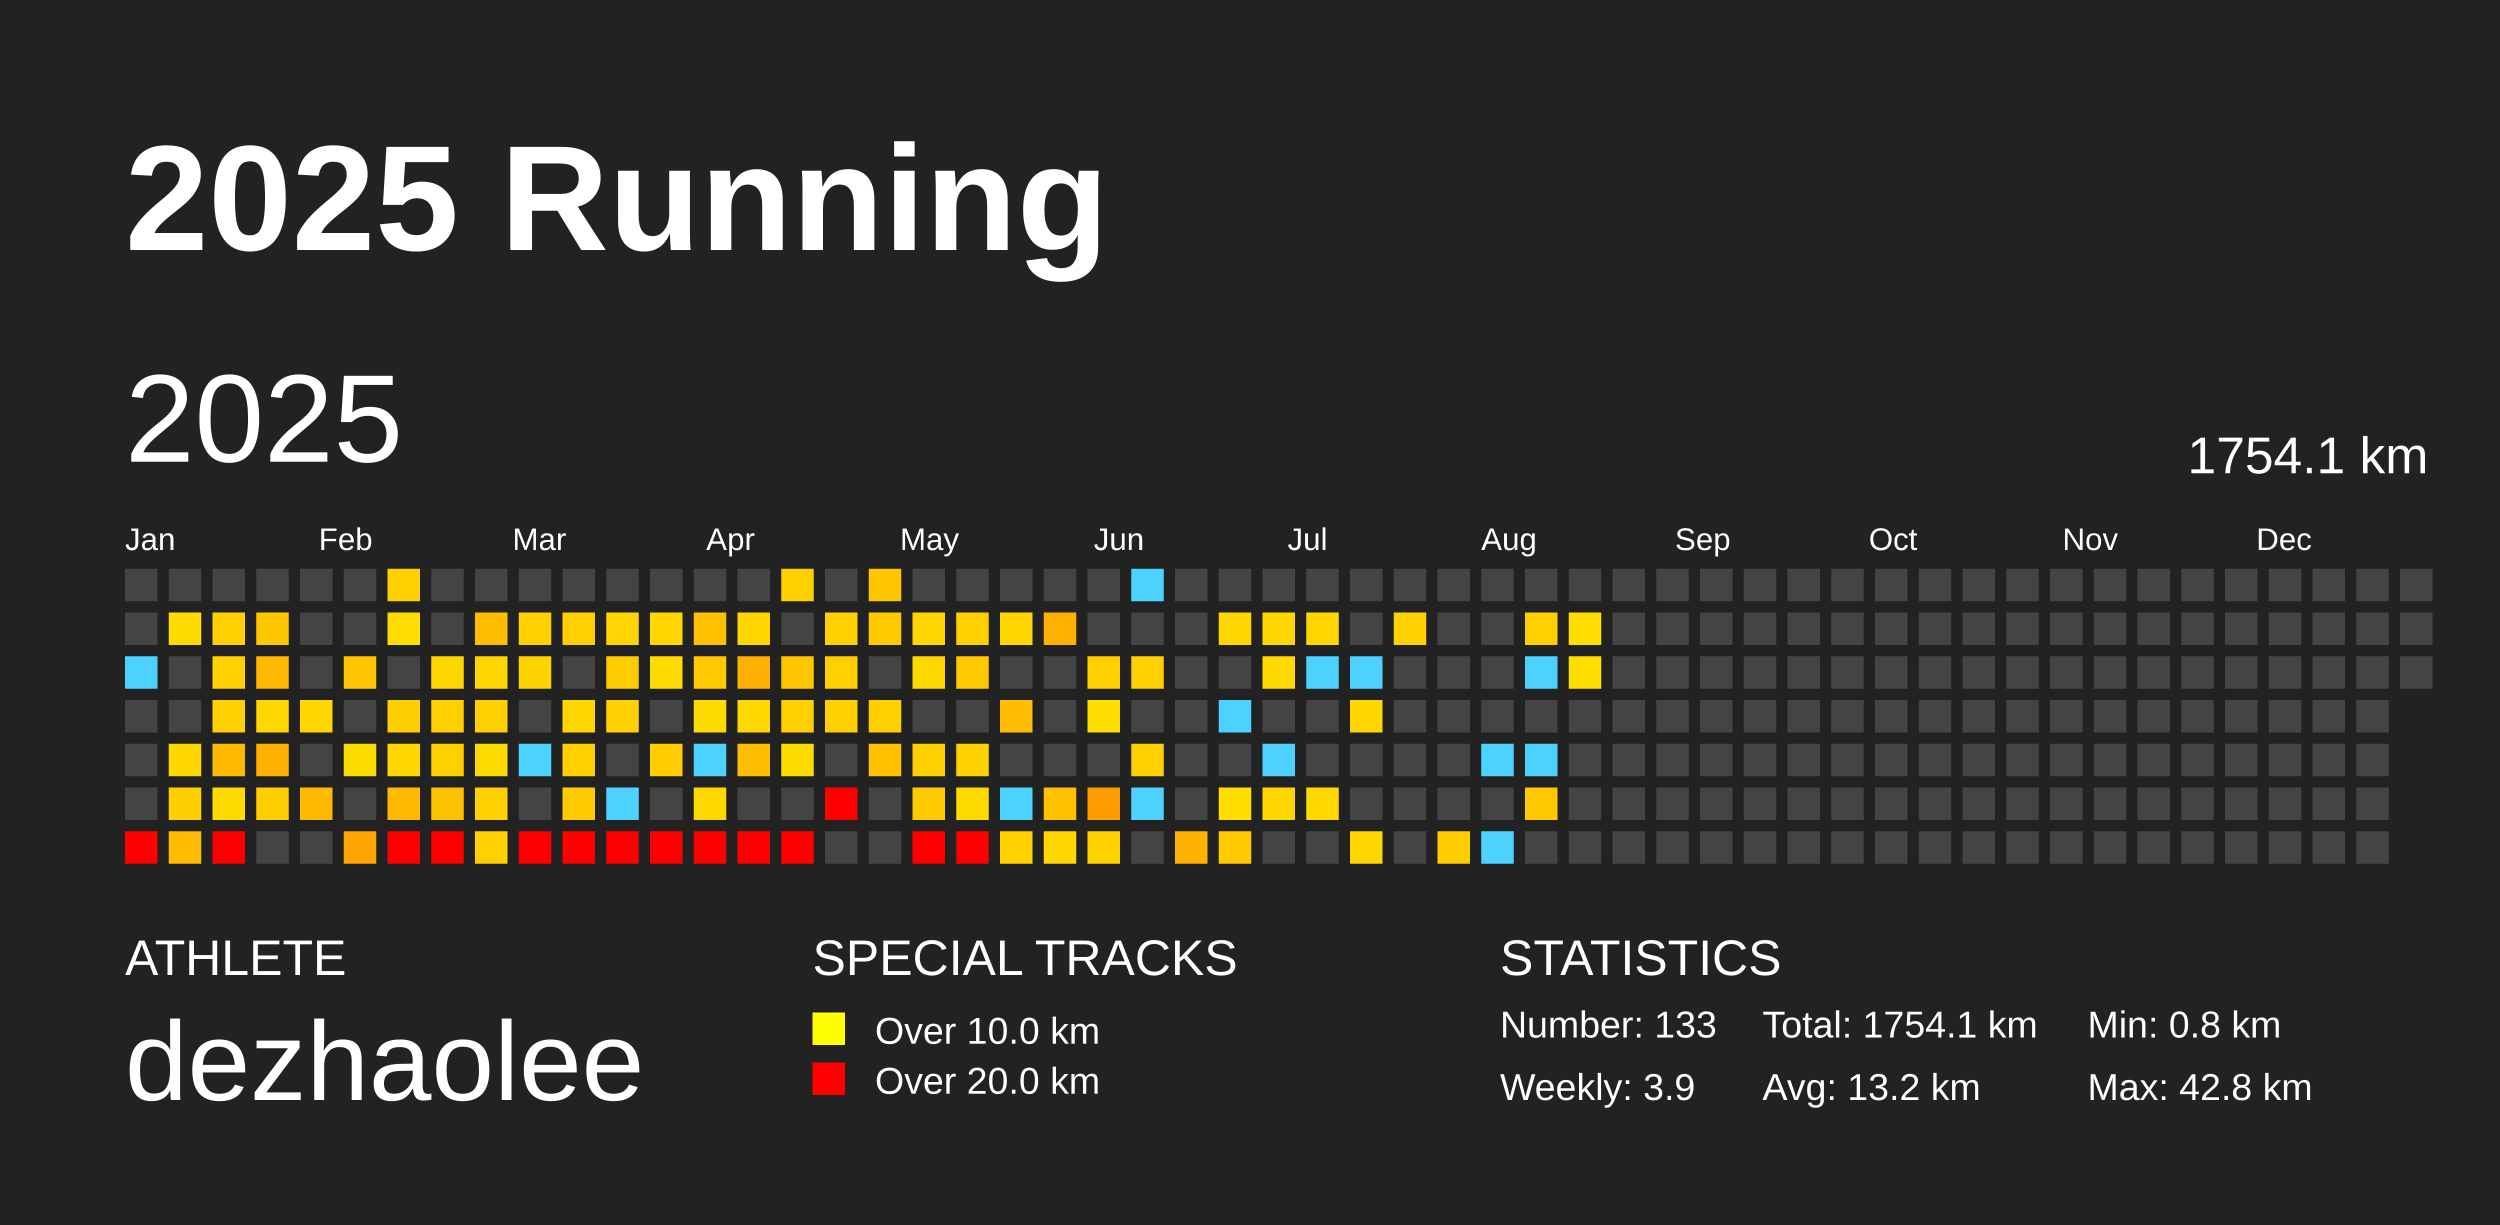
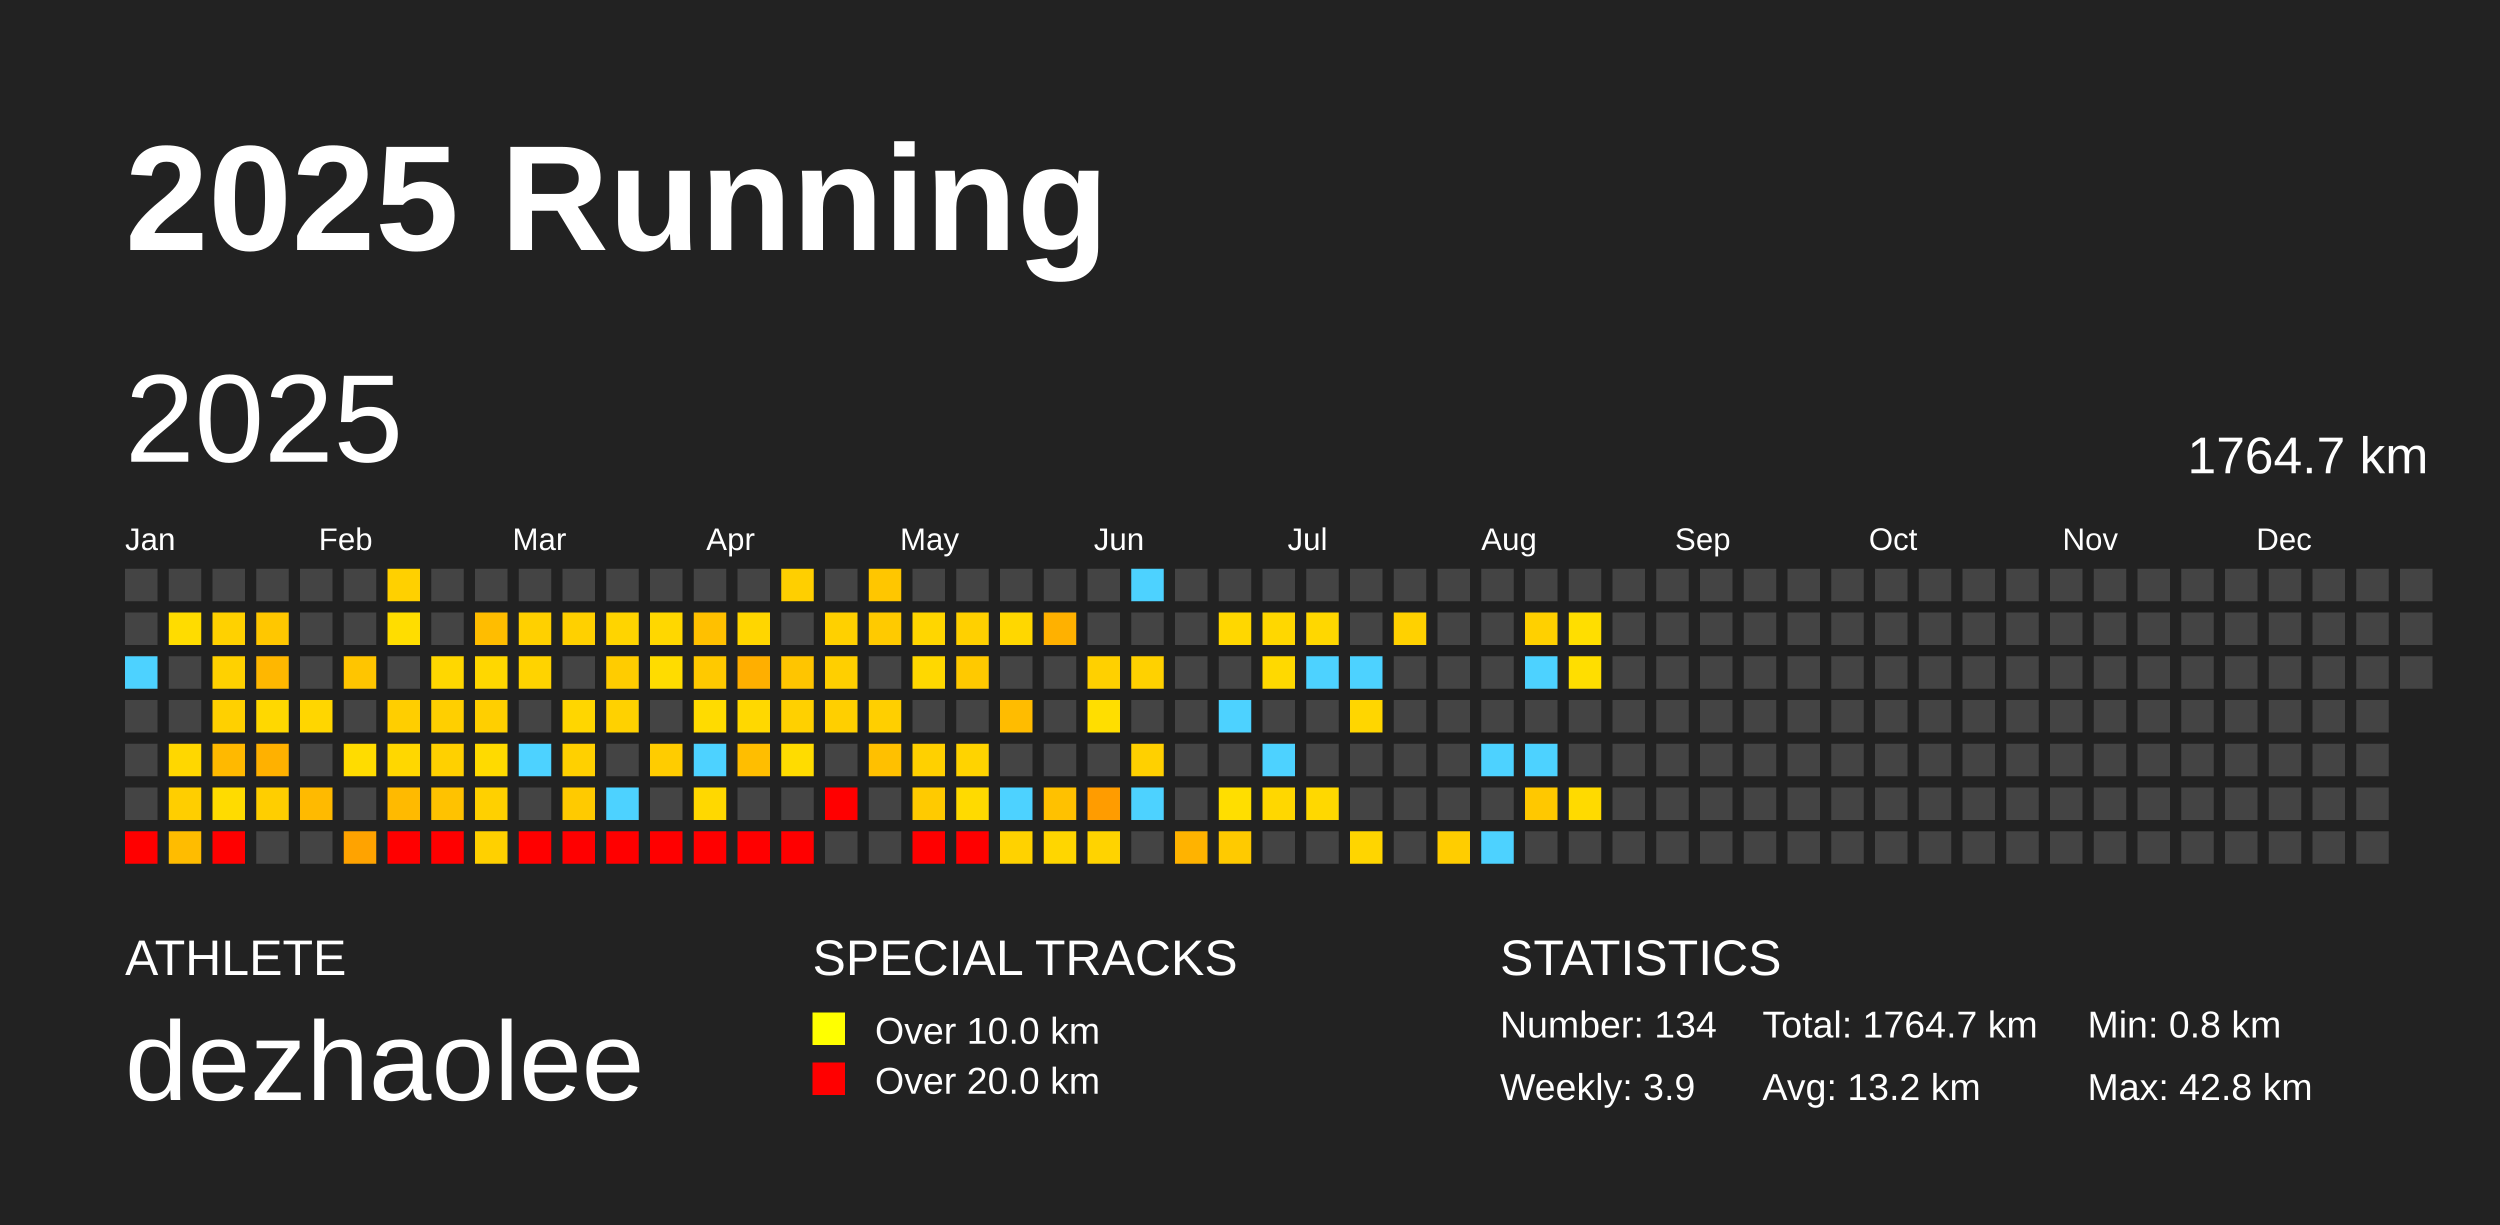
<svg xmlns="http://www.w3.org/2000/svg" baseProfile="full" height="98mm" version="1.1" viewBox="0,0,200,98" width="200mm">
  <defs />
  <rect fill="#222222" height="98" width="200" x="0" y="0" />
  <text fill="#FFFFFF" style="font-size:12px; font-family:Arial; font-weight:bold;" x="10" y="20">2025 Running</text>
  <text fill="#FFFFFF" style="font-size:4px; font-family:Arial" x="10" y="78">ATHLETE</text>
  <text fill="#FFFFFF" style="font-size:9px; font-family:Arial" x="10" y="88">dezhaolee</text>
  <text fill="#FFFFFF" style="font-size:4px; font-family:Arial" x="65" y="78">SPECIAL TRACKS</text>
  <rect fill="yellow" height="2.6" width="2.6" x="65" y="81" />
  <text fill="#FFFFFF" style="font-size:3px; font-family:Arial" x="70" y="83.5">Over 10.0 km</text>
  <rect fill="red" height="2.6" width="2.6" x="65" y="85" />
  <text fill="#FFFFFF" style="font-size:3px; font-family:Arial" x="70" y="87.5">Over 20.0 km</text>
  <text fill="#FFFFFF" style="font-size:4px; font-family:Arial" x="120" y="78">STATISTICS</text>
-   <text fill="#FFFFFF" style="font-size:3px; font-family:Arial" x="120" y="83">Number: 133</text>
+   <text fill="#FFFFFF" style="font-size:3px; font-family:Arial" x="120" y="83">Number: 134</text>
  <text fill="#FFFFFF" style="font-size:3px; font-family:Arial" x="120" y="88">Weekly: 3.9</text>
-   <text fill="#FFFFFF" style="font-size:3px; font-family:Arial" x="141" y="83">Total: 1754.1 km</text>
+   <text fill="#FFFFFF" style="font-size:3px; font-family:Arial" x="141" y="83">Total: 1764.7 km</text>
  <text fill="#FFFFFF" style="font-size:3px; font-family:Arial" x="141" y="88">Avg: 13.2 km</text>
  <text fill="#FFFFFF" style="font-size:3px; font-family:Arial" x="167" y="83">Min: 0.8 km</text>
  <text fill="#FFFFFF" style="font-size:3px; font-family:Arial" x="167" y="88">Max: 42.8 km</text>
  <text dominant-baseline="hanging" fill="#FFFFFF" style="font-size:10.0px; font-family:Arial;" x="10" y="30">2025</text>
-   <text dominant-baseline="hanging" fill="#FFFFFF" style="font-size:4.125px; font-family:Arial;" x="175" y="35">1754.1 km</text>
+   <text dominant-baseline="hanging" fill="#FFFFFF" style="font-size:4.125px; font-family:Arial;" x="175" y="35">1764.7 km</text>
  <text fill="#FFFFFF" style="font-size:2.5px; font-family:Arial" x="10.0" y="44">Jan</text>
  <text fill="#FFFFFF" style="font-size:2.5px; font-family:Arial" x="25.5" y="44">Feb</text>
  <text fill="#FFFFFF" style="font-size:2.5px; font-family:Arial" x="41.0" y="44">Mar</text>
  <text fill="#FFFFFF" style="font-size:2.5px; font-family:Arial" x="56.5" y="44">Apr</text>
  <text fill="#FFFFFF" style="font-size:2.5px; font-family:Arial" x="72.0" y="44">May</text>
  <text fill="#FFFFFF" style="font-size:2.5px; font-family:Arial" x="87.5" y="44">Jun</text>
  <text fill="#FFFFFF" style="font-size:2.5px; font-family:Arial" x="103.0" y="44">Jul</text>
  <text fill="#FFFFFF" style="font-size:2.5px; font-family:Arial" x="118.5" y="44">Aug</text>
  <text fill="#FFFFFF" style="font-size:2.5px; font-family:Arial" x="134.0" y="44">Sep</text>
  <text fill="#FFFFFF" style="font-size:2.5px; font-family:Arial" x="149.5" y="44">Oct</text>
  <text fill="#FFFFFF" style="font-size:2.5px; font-family:Arial" x="165.0" y="44">Nov</text>
  <text fill="#FFFFFF" style="font-size:2.5px; font-family:Arial" x="180.5" y="44">Dec</text>
  <rect fill="#444444" height="2.6" width="2.6" x="10.0" y="45.5" />
  <rect fill="#444444" height="2.6" width="2.6" x="10.0" y="49.0" />
  <rect fill="#4dd2ff" height="2.6" width="2.6" x="10.0" y="52.5" />
  <rect fill="#444444" height="2.6" width="2.6" x="10.0" y="56.0" />
  <rect fill="#444444" height="2.6" width="2.6" x="10.0" y="59.5" />
  <rect fill="#444444" height="2.6" width="2.6" x="10.0" y="63.0" />
  <rect fill="red" height="2.6" width="2.6" x="10.0" y="66.5" />
  <rect fill="#444444" height="2.6" width="2.6" x="13.5" y="45.5" />
  <rect fill="#ffdc00" height="2.6" width="2.6" x="13.5" y="49.0" />
  <rect fill="#444444" height="2.6" width="2.6" x="13.5" y="52.5" />
  <rect fill="#444444" height="2.6" width="2.6" x="13.5" y="56.0" />
  <rect fill="#ffd700" height="2.6" width="2.6" x="13.5" y="59.5" />
  <rect fill="#ffce00" height="2.6" width="2.6" x="13.5" y="63.0" />
  <rect fill="#ffbc00" height="2.6" width="2.6" x="13.5" y="66.5" />
  <rect fill="#444444" height="2.6" width="2.6" x="17.0" y="45.5" />
  <rect fill="#ffd100" height="2.6" width="2.6" x="17.0" y="49.0" />
  <rect fill="#ffd100" height="2.6" width="2.6" x="17.0" y="52.5" />
  <rect fill="#ffd000" height="2.6" width="2.6" x="17.0" y="56.0" />
  <rect fill="#ffb900" height="2.6" width="2.6" x="17.0" y="59.5" />
  <rect fill="#ffdb00" height="2.6" width="2.6" x="17.0" y="63.0" />
  <rect fill="red" height="2.6" width="2.6" x="17.0" y="66.5" />
  <rect fill="#444444" height="2.6" width="2.6" x="20.5" y="45.5" />
  <rect fill="#ffc700" height="2.6" width="2.6" x="20.5" y="49.0" />
  <rect fill="#ffb700" height="2.6" width="2.6" x="20.5" y="52.5" />
  <rect fill="#ffd800" height="2.6" width="2.6" x="20.5" y="56.0" />
  <rect fill="#ffb100" height="2.6" width="2.6" x="20.5" y="59.5" />
  <rect fill="#ffce00" height="2.6" width="2.6" x="20.5" y="63.0" />
  <rect fill="#444444" height="2.6" width="2.6" x="20.5" y="66.5" />
  <rect fill="#444444" height="2.6" width="2.6" x="24.0" y="45.5" />
  <rect fill="#444444" height="2.6" width="2.6" x="24.0" y="49.0" />
  <rect fill="#444444" height="2.6" width="2.6" x="24.0" y="52.5" />
  <rect fill="#ffd600" height="2.6" width="2.6" x="24.0" y="56.0" />
  <rect fill="#444444" height="2.6" width="2.6" x="24.0" y="59.5" />
  <rect fill="#ffba00" height="2.6" width="2.6" x="24.0" y="63.0" />
  <rect fill="#444444" height="2.6" width="2.6" x="24.0" y="66.5" />
  <rect fill="#444444" height="2.6" width="2.6" x="27.5" y="45.5" />
  <rect fill="#444444" height="2.6" width="2.6" x="27.5" y="49.0" />
  <rect fill="#ffc500" height="2.6" width="2.6" x="27.5" y="52.5" />
  <rect fill="#444444" height="2.6" width="2.6" x="27.5" y="56.0" />
  <rect fill="#ffdc00" height="2.6" width="2.6" x="27.5" y="59.5" />
  <rect fill="#444444" height="2.6" width="2.6" x="27.5" y="63.0" />
  <rect fill="#ffa300" height="2.6" width="2.6" x="27.5" y="66.5" />
  <rect fill="#ffd000" height="2.6" width="2.6" x="31.0" y="45.5" />
  <rect fill="#ffdd00" height="2.6" width="2.6" x="31.0" y="49.0" />
  <rect fill="#444444" height="2.6" width="2.6" x="31.0" y="52.5" />
  <rect fill="#ffce00" height="2.6" width="2.6" x="31.0" y="56.0" />
  <rect fill="#ffd700" height="2.6" width="2.6" x="31.0" y="59.5" />
  <rect fill="#ffba00" height="2.6" width="2.6" x="31.0" y="63.0" />
  <rect fill="red" height="2.6" width="2.6" x="31.0" y="66.5" />
  <rect fill="#444444" height="2.6" width="2.6" x="34.5" y="45.5" />
  <rect fill="#444444" height="2.6" width="2.6" x="34.5" y="49.0" />
  <rect fill="#ffd700" height="2.6" width="2.6" x="34.5" y="52.5" />
  <rect fill="#ffcf00" height="2.6" width="2.6" x="34.5" y="56.0" />
  <rect fill="#ffd000" height="2.6" width="2.6" x="34.5" y="59.5" />
  <rect fill="#ffc200" height="2.6" width="2.6" x="34.5" y="63.0" />
  <rect fill="red" height="2.6" width="2.6" x="34.5" y="66.5" />
  <rect fill="#444444" height="2.6" width="2.6" x="38.0" y="45.5" />
  <rect fill="#ffbd00" height="2.6" width="2.6" x="38.0" y="49.0" />
  <rect fill="#ffd700" height="2.6" width="2.6" x="38.0" y="52.5" />
  <rect fill="#ffcf00" height="2.6" width="2.6" x="38.0" y="56.0" />
  <rect fill="#ffda00" height="2.6" width="2.6" x="38.0" y="59.5" />
  <rect fill="#ffd000" height="2.6" width="2.6" x="38.0" y="63.0" />
  <rect fill="#ffd000" height="2.6" width="2.6" x="38.0" y="66.5" />
  <rect fill="#444444" height="2.6" width="2.6" x="41.5" y="45.5" />
  <rect fill="#ffd000" height="2.6" width="2.6" x="41.5" y="49.0" />
  <rect fill="#ffd300" height="2.6" width="2.6" x="41.5" y="52.5" />
  <rect fill="#444444" height="2.6" width="2.6" x="41.5" y="56.0" />
  <rect fill="#4dd2ff" height="2.6" width="2.6" x="41.5" y="59.5" />
  <rect fill="#444444" height="2.6" width="2.6" x="41.5" y="63.0" />
  <rect fill="red" height="2.6" width="2.6" x="41.5" y="66.5" />
  <rect fill="#444444" height="2.6" width="2.6" x="45.0" y="45.5" />
  <rect fill="#ffd000" height="2.6" width="2.6" x="45.0" y="49.0" />
  <rect fill="#444444" height="2.6" width="2.6" x="45.0" y="52.5" />
  <rect fill="#ffd600" height="2.6" width="2.6" x="45.0" y="56.0" />
  <rect fill="#ffd000" height="2.6" width="2.6" x="45.0" y="59.5" />
  <rect fill="#ffca00" height="2.6" width="2.6" x="45.0" y="63.0" />
  <rect fill="red" height="2.6" width="2.6" x="45.0" y="66.5" />
  <rect fill="#444444" height="2.6" width="2.6" x="48.5" y="45.5" />
  <rect fill="#ffd400" height="2.6" width="2.6" x="48.5" y="49.0" />
  <rect fill="#ffcc00" height="2.6" width="2.6" x="48.5" y="52.5" />
  <rect fill="#ffd100" height="2.6" width="2.6" x="48.5" y="56.0" />
  <rect fill="#444444" height="2.6" width="2.6" x="48.5" y="59.5" />
  <rect fill="#4dd2ff" height="2.6" width="2.6" x="48.5" y="63.0" />
  <rect fill="red" height="2.6" width="2.6" x="48.5" y="66.5" />
  <rect fill="#444444" height="2.6" width="2.6" x="52.0" y="45.5" />
  <rect fill="#ffd700" height="2.6" width="2.6" x="52.0" y="49.0" />
  <rect fill="#ffdc00" height="2.6" width="2.6" x="52.0" y="52.5" />
  <rect fill="#444444" height="2.6" width="2.6" x="52.0" y="56.0" />
  <rect fill="#ffcc00" height="2.6" width="2.6" x="52.0" y="59.5" />
  <rect fill="#444444" height="2.6" width="2.6" x="52.0" y="63.0" />
  <rect fill="red" height="2.6" width="2.6" x="52.0" y="66.5" />
  <rect fill="#444444" height="2.6" width="2.6" x="55.5" y="45.5" />
  <rect fill="#ffc000" height="2.6" width="2.6" x="55.5" y="49.0" />
  <rect fill="#ffc900" height="2.6" width="2.6" x="55.5" y="52.5" />
  <rect fill="#ffdb00" height="2.6" width="2.6" x="55.5" y="56.0" />
  <rect fill="#4dd2ff" height="2.6" width="2.6" x="55.5" y="59.5" />
  <rect fill="#ffd800" height="2.6" width="2.6" x="55.5" y="63.0" />
  <rect fill="red" height="2.6" width="2.6" x="55.5" y="66.5" />
  <rect fill="#444444" height="2.6" width="2.6" x="59.0" y="45.5" />
  <rect fill="#ffd600" height="2.6" width="2.6" x="59.0" y="49.0" />
  <rect fill="#ffaf00" height="2.6" width="2.6" x="59.0" y="52.5" />
  <rect fill="#ffd800" height="2.6" width="2.6" x="59.0" y="56.0" />
  <rect fill="#ffbe00" height="2.6" width="2.6" x="59.0" y="59.5" />
  <rect fill="#444444" height="2.6" width="2.6" x="59.0" y="63.0" />
  <rect fill="red" height="2.6" width="2.6" x="59.0" y="66.5" />
  <rect fill="#ffcf00" height="2.6" width="2.6" x="62.5" y="45.5" />
  <rect fill="#444444" height="2.6" width="2.6" x="62.5" y="49.0" />
  <rect fill="#ffc500" height="2.6" width="2.6" x="62.5" y="52.5" />
  <rect fill="#ffd000" height="2.6" width="2.6" x="62.5" y="56.0" />
  <rect fill="#ffdc00" height="2.6" width="2.6" x="62.5" y="59.5" />
  <rect fill="#444444" height="2.6" width="2.6" x="62.5" y="63.0" />
  <rect fill="red" height="2.6" width="2.6" x="62.5" y="66.5" />
  <rect fill="#444444" height="2.6" width="2.6" x="66.0" y="45.5" />
  <rect fill="#ffd000" height="2.6" width="2.6" x="66.0" y="49.0" />
  <rect fill="#ffcf00" height="2.6" width="2.6" x="66.0" y="52.5" />
  <rect fill="#ffcf00" height="2.6" width="2.6" x="66.0" y="56.0" />
  <rect fill="#444444" height="2.6" width="2.6" x="66.0" y="59.5" />
  <rect fill="red" height="2.6" width="2.6" x="66.0" y="63.0" />
  <rect fill="#444444" height="2.6" width="2.6" x="66.0" y="66.5" />
  <rect fill="#ffc600" height="2.6" width="2.6" x="69.5" y="45.5" />
  <rect fill="#ffca00" height="2.6" width="2.6" x="69.5" y="49.0" />
  <rect fill="#444444" height="2.6" width="2.6" x="69.5" y="52.5" />
  <rect fill="#ffcf00" height="2.6" width="2.6" x="69.5" y="56.0" />
  <rect fill="#ffc000" height="2.6" width="2.6" x="69.5" y="59.5" />
  <rect fill="#444444" height="2.6" width="2.6" x="69.5" y="63.0" />
  <rect fill="#444444" height="2.6" width="2.6" x="69.5" y="66.5" />
  <rect fill="#444444" height="2.6" width="2.6" x="73.0" y="45.5" />
  <rect fill="#ffd600" height="2.6" width="2.6" x="73.0" y="49.0" />
  <rect fill="#ffd800" height="2.6" width="2.6" x="73.0" y="52.5" />
  <rect fill="#444444" height="2.6" width="2.6" x="73.0" y="56.0" />
  <rect fill="#ffd000" height="2.6" width="2.6" x="73.0" y="59.5" />
  <rect fill="#ffca00" height="2.6" width="2.6" x="73.0" y="63.0" />
  <rect fill="red" height="2.6" width="2.6" x="73.0" y="66.5" />
  <rect fill="#444444" height="2.6" width="2.6" x="76.5" y="45.5" />
  <rect fill="#ffd000" height="2.6" width="2.6" x="76.5" y="49.0" />
  <rect fill="#ffc900" height="2.6" width="2.6" x="76.5" y="52.5" />
  <rect fill="#444444" height="2.6" width="2.6" x="76.5" y="56.0" />
  <rect fill="#ffd300" height="2.6" width="2.6" x="76.5" y="59.5" />
  <rect fill="#ffda00" height="2.6" width="2.6" x="76.5" y="63.0" />
  <rect fill="red" height="2.6" width="2.6" x="76.5" y="66.5" />
  <rect fill="#444444" height="2.6" width="2.6" x="80.0" y="45.5" />
  <rect fill="#ffd700" height="2.6" width="2.6" x="80.0" y="49.0" />
  <rect fill="#444444" height="2.6" width="2.6" x="80.0" y="52.5" />
  <rect fill="#ffbc00" height="2.6" width="2.6" x="80.0" y="56.0" />
  <rect fill="#444444" height="2.6" width="2.6" x="80.0" y="59.5" />
  <rect fill="#4dd2ff" height="2.6" width="2.6" x="80.0" y="63.0" />
  <rect fill="#ffd200" height="2.6" width="2.6" x="80.0" y="66.5" />
  <rect fill="#444444" height="2.6" width="2.6" x="83.5" y="45.5" />
  <rect fill="#ffb100" height="2.6" width="2.6" x="83.5" y="49.0" />
  <rect fill="#444444" height="2.6" width="2.6" x="83.5" y="52.5" />
  <rect fill="#444444" height="2.6" width="2.6" x="83.5" y="56.0" />
  <rect fill="#444444" height="2.6" width="2.6" x="83.5" y="59.5" />
  <rect fill="#ffc100" height="2.6" width="2.6" x="83.5" y="63.0" />
  <rect fill="#ffd600" height="2.6" width="2.6" x="83.5" y="66.5" />
  <rect fill="#444444" height="2.6" width="2.6" x="87.0" y="45.5" />
  <rect fill="#444444" height="2.6" width="2.6" x="87.0" y="49.0" />
  <rect fill="#ffd000" height="2.6" width="2.6" x="87.0" y="52.5" />
  <rect fill="#ffde00" height="2.6" width="2.6" x="87.0" y="56.0" />
  <rect fill="#444444" height="2.6" width="2.6" x="87.0" y="59.5" />
  <rect fill="#ff9c00" height="2.6" width="2.6" x="87.0" y="63.0" />
  <rect fill="#ffd300" height="2.6" width="2.6" x="87.0" y="66.5" />
  <rect fill="#4dd2ff" height="2.6" width="2.6" x="90.5" y="45.5" />
  <rect fill="#444444" height="2.6" width="2.6" x="90.5" y="49.0" />
  <rect fill="#ffd100" height="2.6" width="2.6" x="90.5" y="52.5" />
  <rect fill="#444444" height="2.6" width="2.6" x="90.5" y="56.0" />
  <rect fill="#ffd000" height="2.6" width="2.6" x="90.5" y="59.5" />
  <rect fill="#4dd2ff" height="2.6" width="2.6" x="90.5" y="63.0" />
  <rect fill="#444444" height="2.6" width="2.6" x="90.5" y="66.5" />
  <rect fill="#444444" height="2.6" width="2.6" x="94.0" y="45.5" />
  <rect fill="#444444" height="2.6" width="2.6" x="94.0" y="49.0" />
  <rect fill="#444444" height="2.6" width="2.6" x="94.0" y="52.5" />
  <rect fill="#444444" height="2.6" width="2.6" x="94.0" y="56.0" />
  <rect fill="#444444" height="2.6" width="2.6" x="94.0" y="59.5" />
  <rect fill="#444444" height="2.6" width="2.6" x="94.0" y="63.0" />
  <rect fill="#ffb300" height="2.6" width="2.6" x="94.0" y="66.5" />
  <rect fill="#444444" height="2.6" width="2.6" x="97.5" y="45.5" />
  <rect fill="#ffd700" height="2.6" width="2.6" x="97.5" y="49.0" />
  <rect fill="#444444" height="2.6" width="2.6" x="97.5" y="52.5" />
  <rect fill="#4dd2ff" height="2.6" width="2.6" x="97.5" y="56.0" />
  <rect fill="#444444" height="2.6" width="2.6" x="97.5" y="59.5" />
  <rect fill="#ffde00" height="2.6" width="2.6" x="97.5" y="63.0" />
  <rect fill="#ffca00" height="2.6" width="2.6" x="97.5" y="66.5" />
  <rect fill="#444444" height="2.6" width="2.6" x="101.0" y="45.5" />
  <rect fill="#ffd700" height="2.6" width="2.6" x="101.0" y="49.0" />
  <rect fill="#ffd900" height="2.6" width="2.6" x="101.0" y="52.5" />
  <rect fill="#444444" height="2.6" width="2.6" x="101.0" y="56.0" />
  <rect fill="#4dd2ff" height="2.6" width="2.6" x="101.0" y="59.5" />
  <rect fill="#ffd700" height="2.6" width="2.6" x="101.0" y="63.0" />
  <rect fill="#444444" height="2.6" width="2.6" x="101.0" y="66.5" />
  <rect fill="#444444" height="2.6" width="2.6" x="104.5" y="45.5" />
  <rect fill="#ffd700" height="2.6" width="2.6" x="104.5" y="49.0" />
  <rect fill="#4dd2ff" height="2.6" width="2.6" x="104.5" y="52.5" />
  <rect fill="#444444" height="2.6" width="2.6" x="104.5" y="56.0" />
  <rect fill="#444444" height="2.6" width="2.6" x="104.5" y="59.5" />
  <rect fill="#ffd800" height="2.6" width="2.6" x="104.5" y="63.0" />
  <rect fill="#444444" height="2.6" width="2.6" x="104.5" y="66.5" />
  <rect fill="#444444" height="2.6" width="2.6" x="108.0" y="45.5" />
  <rect fill="#444444" height="2.6" width="2.6" x="108.0" y="49.0" />
  <rect fill="#4dd2ff" height="2.6" width="2.6" x="108.0" y="52.5" />
  <rect fill="#ffd600" height="2.6" width="2.6" x="108.0" y="56.0" />
  <rect fill="#444444" height="2.6" width="2.6" x="108.0" y="59.5" />
  <rect fill="#444444" height="2.6" width="2.6" x="108.0" y="63.0" />
  <rect fill="#ffd500" height="2.6" width="2.6" x="108.0" y="66.5" />
  <rect fill="#444444" height="2.6" width="2.6" x="111.5" y="45.5" />
  <rect fill="#ffd100" height="2.6" width="2.6" x="111.5" y="49.0" />
  <rect fill="#444444" height="2.6" width="2.6" x="111.5" y="52.5" />
  <rect fill="#444444" height="2.6" width="2.6" x="111.5" y="56.0" />
  <rect fill="#444444" height="2.6" width="2.6" x="111.5" y="59.5" />
  <rect fill="#444444" height="2.6" width="2.6" x="111.5" y="63.0" />
  <rect fill="#444444" height="2.6" width="2.6" x="111.5" y="66.5" />
  <rect fill="#444444" height="2.6" width="2.6" x="115.0" y="45.5" />
  <rect fill="#444444" height="2.6" width="2.6" x="115.0" y="49.0" />
  <rect fill="#444444" height="2.6" width="2.6" x="115.0" y="52.5" />
  <rect fill="#444444" height="2.6" width="2.6" x="115.0" y="56.0" />
  <rect fill="#444444" height="2.6" width="2.6" x="115.0" y="59.5" />
  <rect fill="#444444" height="2.6" width="2.6" x="115.0" y="63.0" />
  <rect fill="#ffcd00" height="2.6" width="2.6" x="115.0" y="66.5" />
  <rect fill="#444444" height="2.6" width="2.6" x="118.5" y="45.5" />
  <rect fill="#444444" height="2.6" width="2.6" x="118.5" y="49.0" />
  <rect fill="#444444" height="2.6" width="2.6" x="118.5" y="52.5" />
  <rect fill="#444444" height="2.6" width="2.6" x="118.5" y="56.0" />
  <rect fill="#4dd2ff" height="2.6" width="2.6" x="118.5" y="59.5" />
  <rect fill="#444444" height="2.6" width="2.6" x="118.5" y="63.0" />
  <rect fill="#4dd2ff" height="2.6" width="2.6" x="118.5" y="66.5" />
  <rect fill="#444444" height="2.6" width="2.6" x="122.0" y="45.5" />
  <rect fill="#ffd000" height="2.6" width="2.6" x="122.0" y="49.0" />
  <rect fill="#4dd2ff" height="2.6" width="2.6" x="122.0" y="52.5" />
  <rect fill="#444444" height="2.6" width="2.6" x="122.0" y="56.0" />
  <rect fill="#4dd2ff" height="2.6" width="2.6" x="122.0" y="59.5" />
  <rect fill="#ffc800" height="2.6" width="2.6" x="122.0" y="63.0" />
  <rect fill="#444444" height="2.6" width="2.6" x="122.0" y="66.5" />
  <rect fill="#444444" height="2.6" width="2.6" x="125.5" y="45.5" />
  <rect fill="#ffde00" height="2.6" width="2.6" x="125.5" y="49.0" />
  <rect fill="#ffde00" height="2.6" width="2.6" x="125.5" y="52.5" />
  <rect fill="#444444" height="2.6" width="2.6" x="125.5" y="56.0" />
  <rect fill="#444444" height="2.6" width="2.6" x="125.5" y="59.5" />
-   <rect fill="#444444" height="2.6" width="2.6" x="125.5" y="63.0" />
+   <rect fill="#ffda00" height="2.6" width="2.6" x="125.5" y="63.0" />
  <rect fill="#444444" height="2.6" width="2.6" x="125.5" y="66.5" />
  <rect fill="#444444" height="2.6" width="2.6" x="129.0" y="45.5" />
  <rect fill="#444444" height="2.6" width="2.6" x="129.0" y="49.0" />
  <rect fill="#444444" height="2.6" width="2.6" x="129.0" y="52.5" />
  <rect fill="#444444" height="2.6" width="2.6" x="129.0" y="56.0" />
  <rect fill="#444444" height="2.6" width="2.6" x="129.0" y="59.5" />
  <rect fill="#444444" height="2.6" width="2.6" x="129.0" y="63.0" />
  <rect fill="#444444" height="2.6" width="2.6" x="129.0" y="66.5" />
  <rect fill="#444444" height="2.6" width="2.6" x="132.5" y="45.5" />
  <rect fill="#444444" height="2.6" width="2.6" x="132.5" y="49.0" />
  <rect fill="#444444" height="2.6" width="2.6" x="132.5" y="52.5" />
  <rect fill="#444444" height="2.6" width="2.6" x="132.5" y="56.0" />
  <rect fill="#444444" height="2.6" width="2.6" x="132.5" y="59.5" />
  <rect fill="#444444" height="2.6" width="2.6" x="132.5" y="63.0" />
  <rect fill="#444444" height="2.6" width="2.6" x="132.5" y="66.5" />
  <rect fill="#444444" height="2.6" width="2.6" x="136.0" y="45.5" />
  <rect fill="#444444" height="2.6" width="2.6" x="136.0" y="49.0" />
  <rect fill="#444444" height="2.6" width="2.6" x="136.0" y="52.5" />
  <rect fill="#444444" height="2.6" width="2.6" x="136.0" y="56.0" />
  <rect fill="#444444" height="2.6" width="2.6" x="136.0" y="59.5" />
  <rect fill="#444444" height="2.6" width="2.6" x="136.0" y="63.0" />
  <rect fill="#444444" height="2.6" width="2.6" x="136.0" y="66.5" />
  <rect fill="#444444" height="2.6" width="2.6" x="139.5" y="45.5" />
  <rect fill="#444444" height="2.6" width="2.6" x="139.5" y="49.0" />
  <rect fill="#444444" height="2.6" width="2.6" x="139.5" y="52.5" />
  <rect fill="#444444" height="2.6" width="2.6" x="139.5" y="56.0" />
  <rect fill="#444444" height="2.6" width="2.6" x="139.5" y="59.5" />
  <rect fill="#444444" height="2.6" width="2.6" x="139.5" y="63.0" />
  <rect fill="#444444" height="2.6" width="2.6" x="139.5" y="66.5" />
  <rect fill="#444444" height="2.6" width="2.6" x="143.0" y="45.5" />
  <rect fill="#444444" height="2.6" width="2.6" x="143.0" y="49.0" />
  <rect fill="#444444" height="2.6" width="2.6" x="143.0" y="52.5" />
  <rect fill="#444444" height="2.6" width="2.6" x="143.0" y="56.0" />
  <rect fill="#444444" height="2.6" width="2.6" x="143.0" y="59.5" />
  <rect fill="#444444" height="2.6" width="2.6" x="143.0" y="63.0" />
  <rect fill="#444444" height="2.6" width="2.6" x="143.0" y="66.5" />
  <rect fill="#444444" height="2.6" width="2.6" x="146.5" y="45.5" />
  <rect fill="#444444" height="2.6" width="2.6" x="146.5" y="49.0" />
  <rect fill="#444444" height="2.6" width="2.6" x="146.5" y="52.5" />
  <rect fill="#444444" height="2.6" width="2.6" x="146.5" y="56.0" />
  <rect fill="#444444" height="2.6" width="2.6" x="146.5" y="59.5" />
  <rect fill="#444444" height="2.6" width="2.6" x="146.5" y="63.0" />
  <rect fill="#444444" height="2.6" width="2.6" x="146.5" y="66.5" />
  <rect fill="#444444" height="2.6" width="2.6" x="150.0" y="45.5" />
  <rect fill="#444444" height="2.6" width="2.6" x="150.0" y="49.0" />
  <rect fill="#444444" height="2.6" width="2.6" x="150.0" y="52.5" />
  <rect fill="#444444" height="2.6" width="2.6" x="150.0" y="56.0" />
  <rect fill="#444444" height="2.6" width="2.6" x="150.0" y="59.5" />
  <rect fill="#444444" height="2.6" width="2.6" x="150.0" y="63.0" />
  <rect fill="#444444" height="2.6" width="2.6" x="150.0" y="66.5" />
  <rect fill="#444444" height="2.6" width="2.6" x="153.5" y="45.5" />
  <rect fill="#444444" height="2.6" width="2.6" x="153.5" y="49.0" />
  <rect fill="#444444" height="2.6" width="2.6" x="153.5" y="52.5" />
  <rect fill="#444444" height="2.6" width="2.6" x="153.5" y="56.0" />
  <rect fill="#444444" height="2.6" width="2.6" x="153.5" y="59.5" />
  <rect fill="#444444" height="2.6" width="2.6" x="153.5" y="63.0" />
  <rect fill="#444444" height="2.6" width="2.6" x="153.5" y="66.5" />
  <rect fill="#444444" height="2.6" width="2.6" x="157.0" y="45.5" />
  <rect fill="#444444" height="2.6" width="2.6" x="157.0" y="49.0" />
  <rect fill="#444444" height="2.6" width="2.6" x="157.0" y="52.5" />
  <rect fill="#444444" height="2.6" width="2.6" x="157.0" y="56.0" />
  <rect fill="#444444" height="2.6" width="2.6" x="157.0" y="59.5" />
  <rect fill="#444444" height="2.6" width="2.6" x="157.0" y="63.0" />
  <rect fill="#444444" height="2.6" width="2.6" x="157.0" y="66.5" />
  <rect fill="#444444" height="2.6" width="2.6" x="160.5" y="45.5" />
  <rect fill="#444444" height="2.6" width="2.6" x="160.5" y="49.0" />
  <rect fill="#444444" height="2.6" width="2.6" x="160.5" y="52.5" />
  <rect fill="#444444" height="2.6" width="2.6" x="160.5" y="56.0" />
  <rect fill="#444444" height="2.6" width="2.6" x="160.5" y="59.5" />
  <rect fill="#444444" height="2.6" width="2.6" x="160.5" y="63.0" />
  <rect fill="#444444" height="2.6" width="2.6" x="160.5" y="66.5" />
  <rect fill="#444444" height="2.6" width="2.6" x="164.0" y="45.5" />
  <rect fill="#444444" height="2.6" width="2.6" x="164.0" y="49.0" />
  <rect fill="#444444" height="2.6" width="2.6" x="164.0" y="52.5" />
  <rect fill="#444444" height="2.6" width="2.6" x="164.0" y="56.0" />
  <rect fill="#444444" height="2.6" width="2.6" x="164.0" y="59.5" />
  <rect fill="#444444" height="2.6" width="2.6" x="164.0" y="63.0" />
  <rect fill="#444444" height="2.6" width="2.6" x="164.0" y="66.5" />
  <rect fill="#444444" height="2.6" width="2.6" x="167.5" y="45.5" />
  <rect fill="#444444" height="2.6" width="2.6" x="167.5" y="49.0" />
  <rect fill="#444444" height="2.6" width="2.6" x="167.5" y="52.5" />
  <rect fill="#444444" height="2.6" width="2.6" x="167.5" y="56.0" />
  <rect fill="#444444" height="2.6" width="2.6" x="167.5" y="59.5" />
  <rect fill="#444444" height="2.6" width="2.6" x="167.5" y="63.0" />
  <rect fill="#444444" height="2.6" width="2.6" x="167.5" y="66.5" />
  <rect fill="#444444" height="2.6" width="2.6" x="171.0" y="45.5" />
  <rect fill="#444444" height="2.6" width="2.6" x="171.0" y="49.0" />
  <rect fill="#444444" height="2.6" width="2.6" x="171.0" y="52.5" />
  <rect fill="#444444" height="2.6" width="2.6" x="171.0" y="56.0" />
  <rect fill="#444444" height="2.6" width="2.6" x="171.0" y="59.5" />
  <rect fill="#444444" height="2.6" width="2.6" x="171.0" y="63.0" />
  <rect fill="#444444" height="2.6" width="2.6" x="171.0" y="66.5" />
  <rect fill="#444444" height="2.6" width="2.6" x="174.5" y="45.5" />
  <rect fill="#444444" height="2.6" width="2.6" x="174.5" y="49.0" />
  <rect fill="#444444" height="2.6" width="2.6" x="174.5" y="52.5" />
  <rect fill="#444444" height="2.6" width="2.6" x="174.5" y="56.0" />
  <rect fill="#444444" height="2.6" width="2.6" x="174.5" y="59.5" />
  <rect fill="#444444" height="2.6" width="2.6" x="174.5" y="63.0" />
  <rect fill="#444444" height="2.6" width="2.6" x="174.5" y="66.5" />
  <rect fill="#444444" height="2.6" width="2.6" x="178.0" y="45.5" />
  <rect fill="#444444" height="2.6" width="2.6" x="178.0" y="49.0" />
  <rect fill="#444444" height="2.6" width="2.6" x="178.0" y="52.5" />
  <rect fill="#444444" height="2.6" width="2.6" x="178.0" y="56.0" />
  <rect fill="#444444" height="2.6" width="2.6" x="178.0" y="59.5" />
  <rect fill="#444444" height="2.6" width="2.6" x="178.0" y="63.0" />
  <rect fill="#444444" height="2.6" width="2.6" x="178.0" y="66.5" />
  <rect fill="#444444" height="2.6" width="2.6" x="181.5" y="45.5" />
  <rect fill="#444444" height="2.6" width="2.6" x="181.5" y="49.0" />
  <rect fill="#444444" height="2.6" width="2.6" x="181.5" y="52.5" />
  <rect fill="#444444" height="2.6" width="2.6" x="181.5" y="56.0" />
  <rect fill="#444444" height="2.6" width="2.6" x="181.5" y="59.5" />
  <rect fill="#444444" height="2.6" width="2.6" x="181.5" y="63.0" />
  <rect fill="#444444" height="2.6" width="2.6" x="181.5" y="66.5" />
  <rect fill="#444444" height="2.6" width="2.6" x="185.0" y="45.5" />
  <rect fill="#444444" height="2.6" width="2.6" x="185.0" y="49.0" />
  <rect fill="#444444" height="2.6" width="2.6" x="185.0" y="52.5" />
  <rect fill="#444444" height="2.6" width="2.6" x="185.0" y="56.0" />
  <rect fill="#444444" height="2.6" width="2.6" x="185.0" y="59.5" />
  <rect fill="#444444" height="2.6" width="2.6" x="185.0" y="63.0" />
  <rect fill="#444444" height="2.6" width="2.6" x="185.0" y="66.5" />
  <rect fill="#444444" height="2.6" width="2.6" x="188.5" y="45.5" />
  <rect fill="#444444" height="2.6" width="2.6" x="188.5" y="49.0" />
  <rect fill="#444444" height="2.6" width="2.6" x="188.5" y="52.5" />
  <rect fill="#444444" height="2.6" width="2.6" x="188.5" y="56.0" />
  <rect fill="#444444" height="2.6" width="2.6" x="188.5" y="59.5" />
  <rect fill="#444444" height="2.6" width="2.6" x="188.5" y="63.0" />
  <rect fill="#444444" height="2.6" width="2.6" x="188.5" y="66.5" />
  <rect fill="#444444" height="2.6" width="2.6" x="192.0" y="45.5" />
  <rect fill="#444444" height="2.6" width="2.6" x="192.0" y="49.0" />
  <rect fill="#444444" height="2.6" width="2.6" x="192.0" y="52.5" />
</svg>
